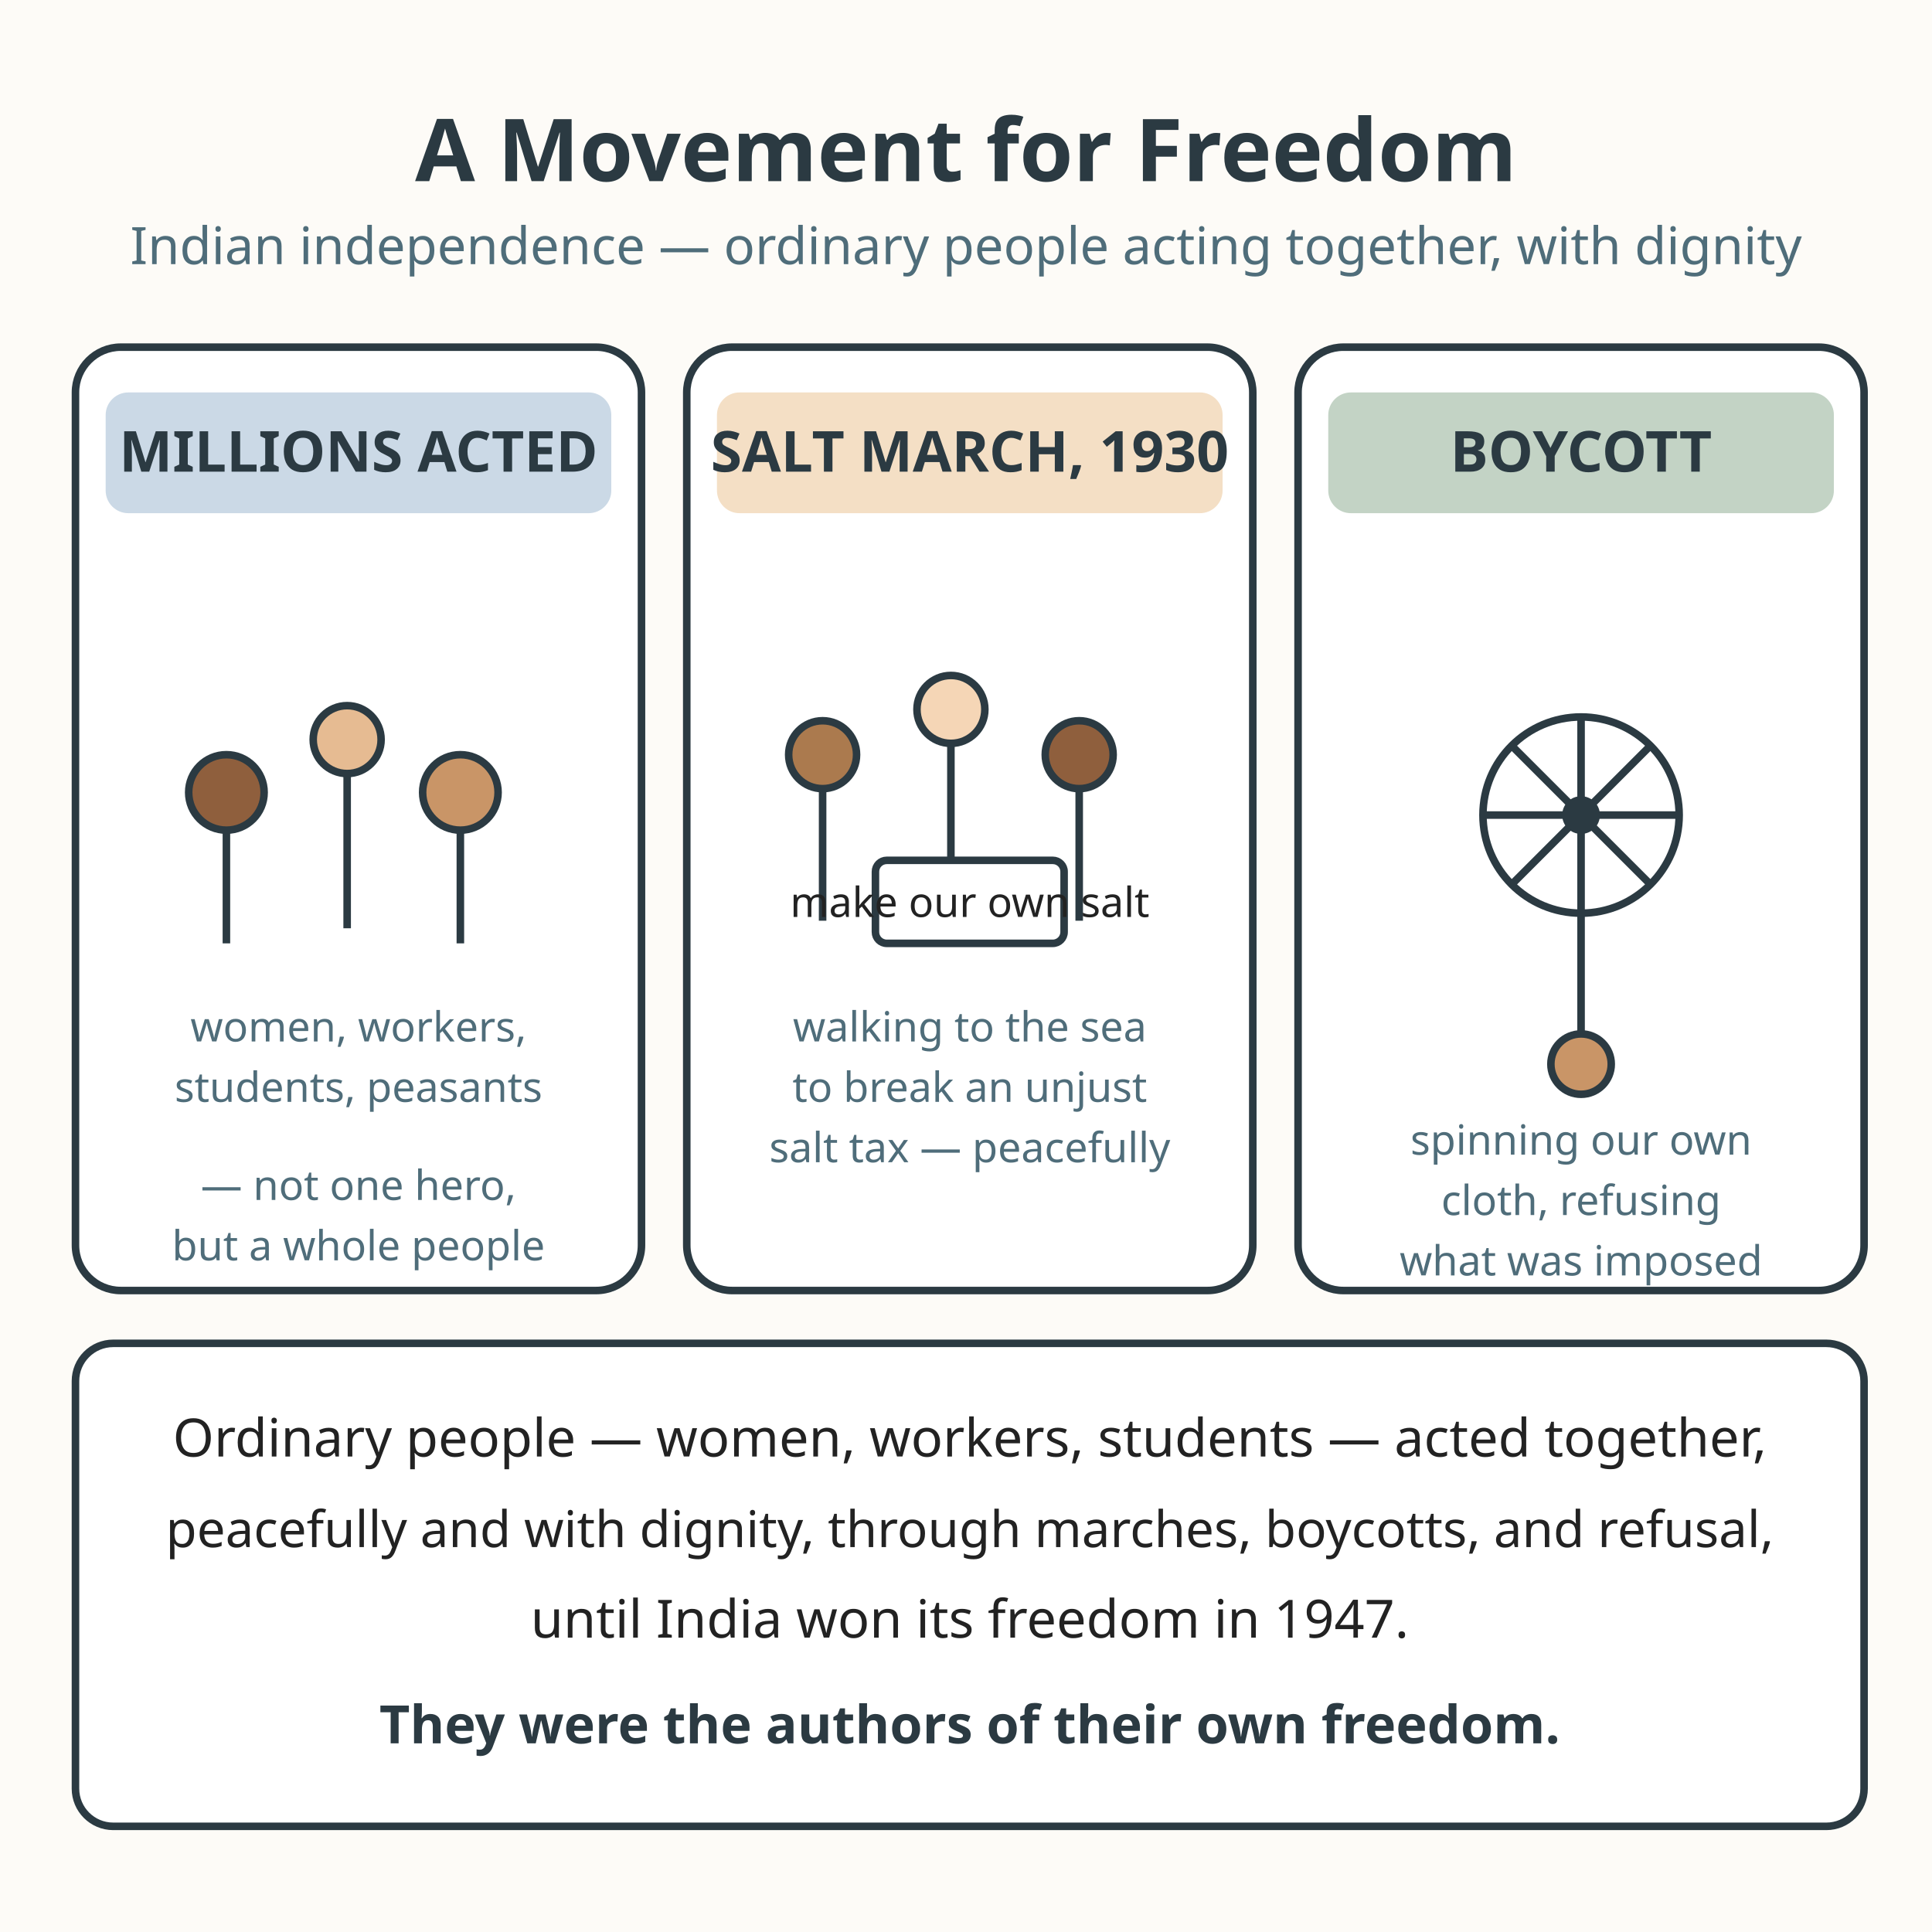
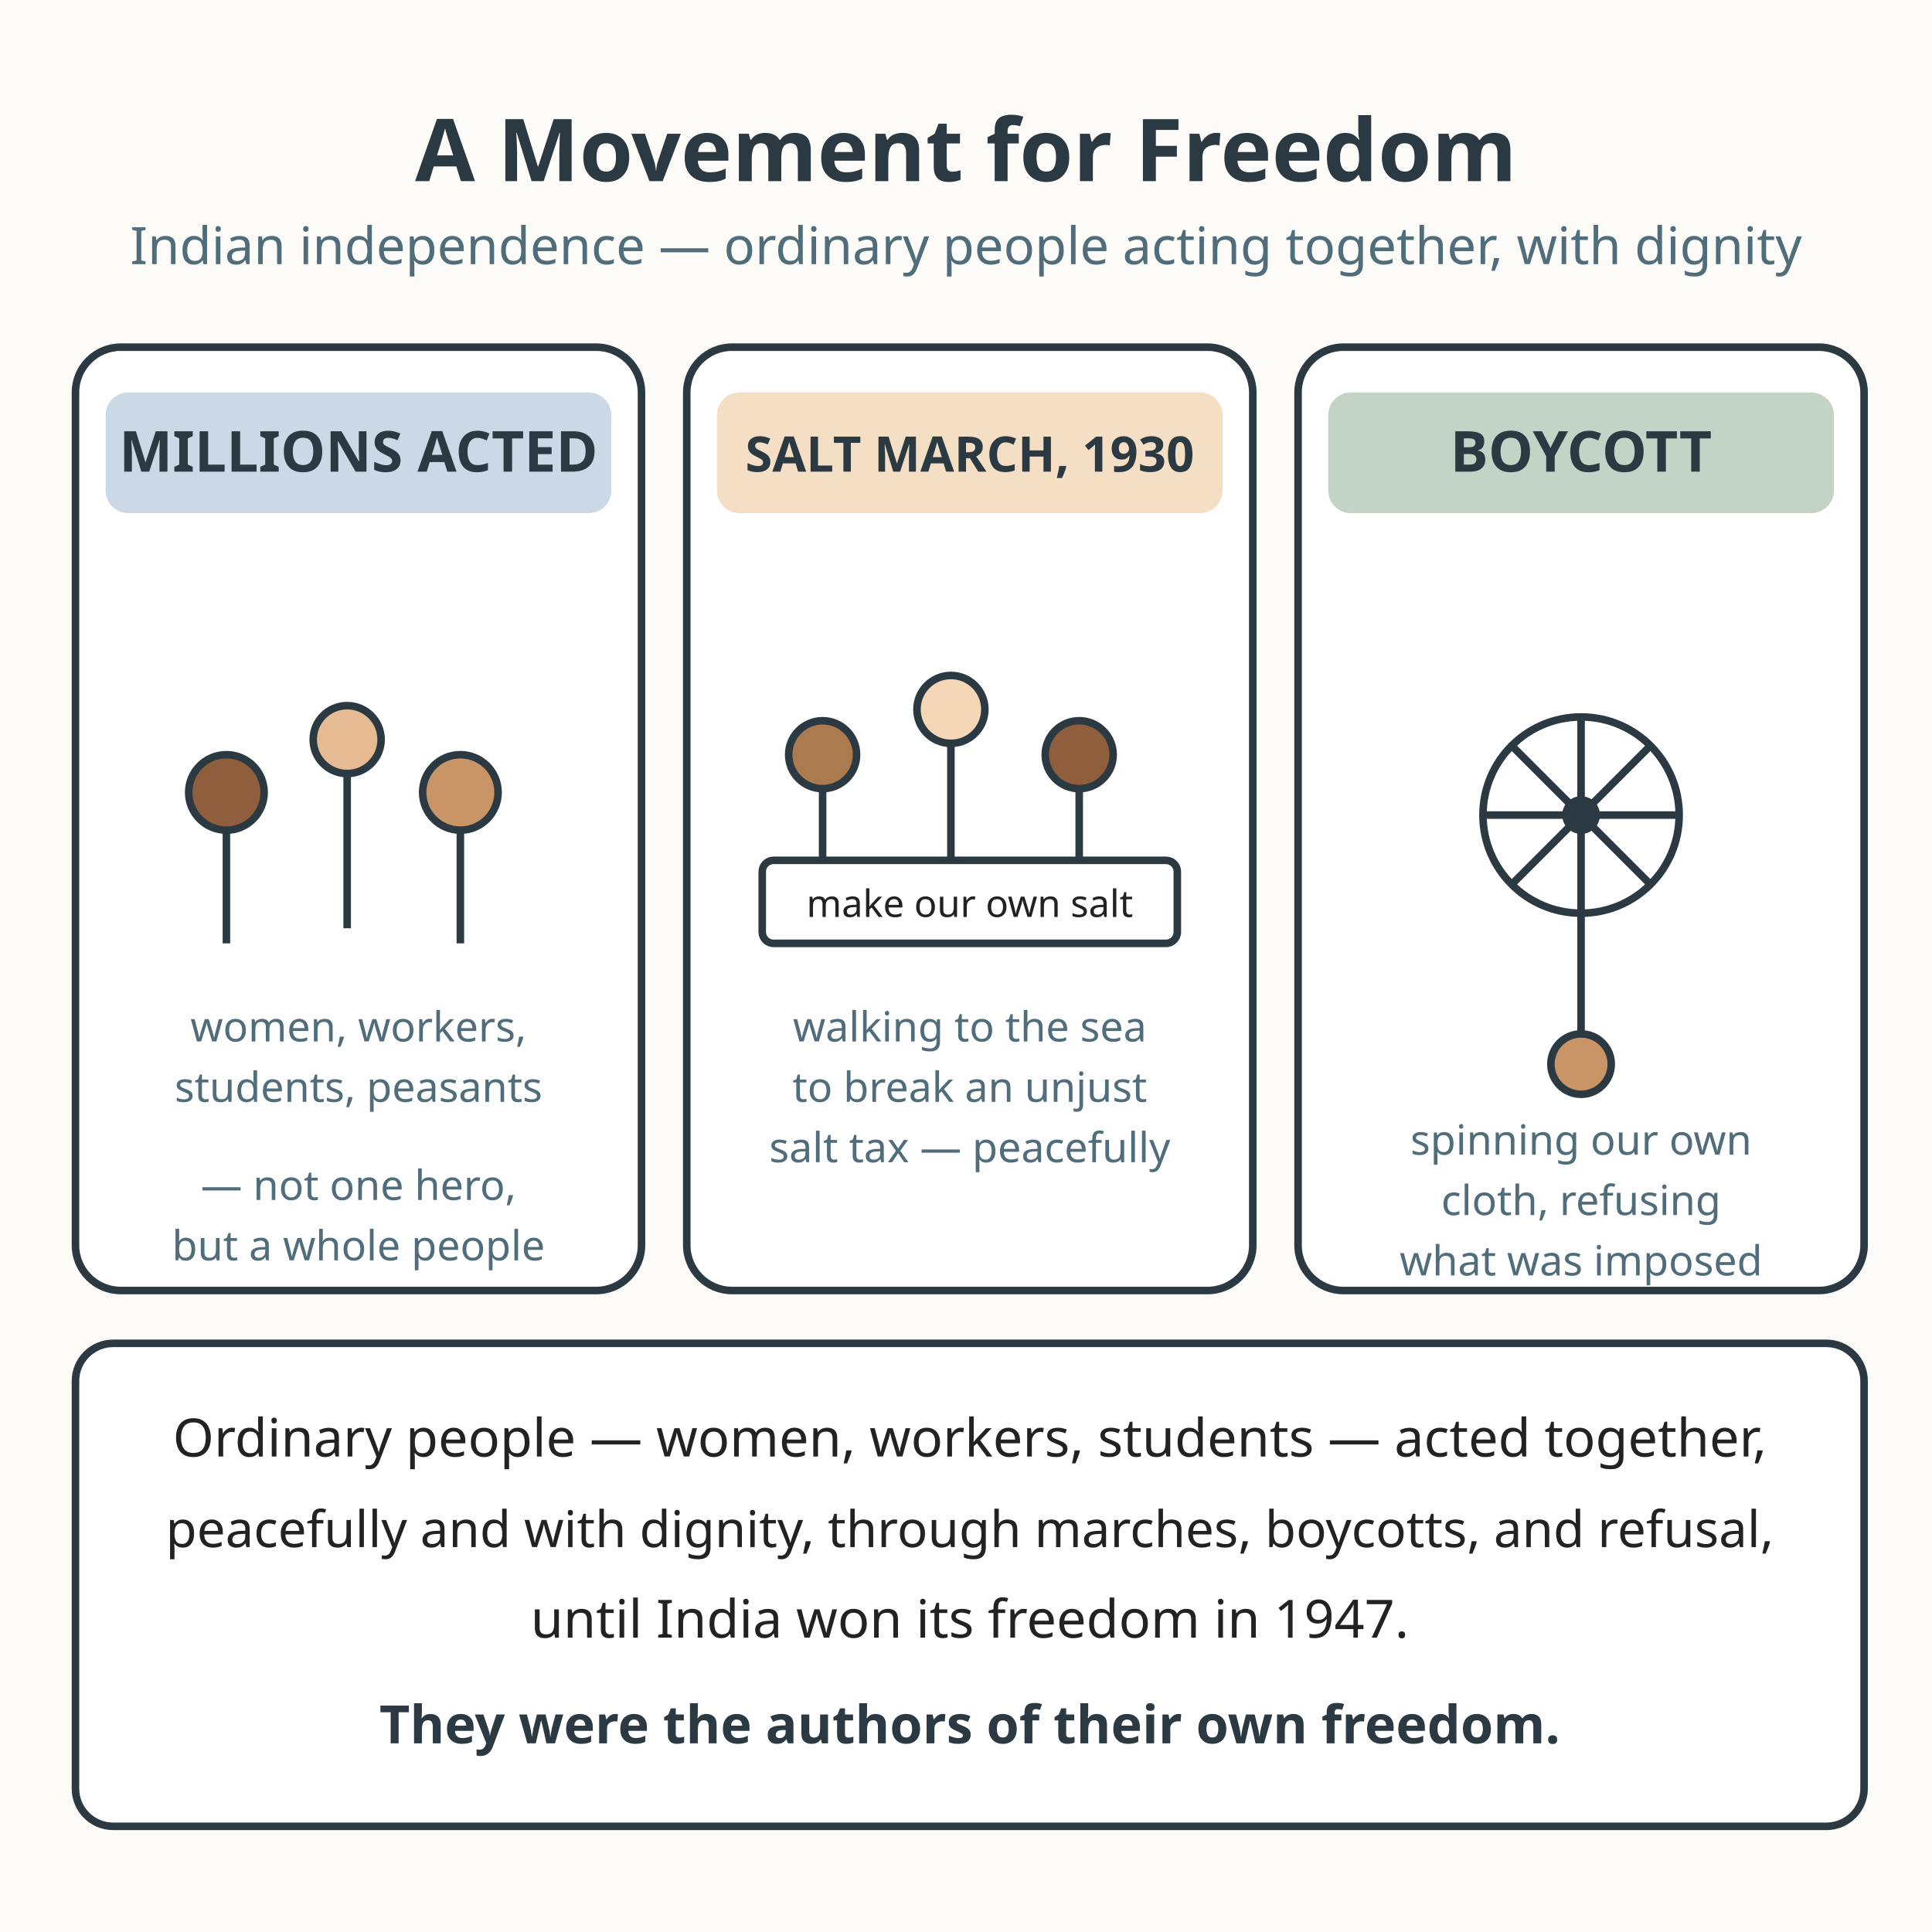
<svg xmlns="http://www.w3.org/2000/svg" viewBox="0 0 512 512" role="img" aria-labelledby="title-L-06-009-11-rights-movement desc-L-06-009-11-rights-movement">
  <rect width="512" height="512" fill="#fdfbf7" />
  <text x="256" y="48" text-anchor="middle" font-family="sans-serif" font-size="23" font-weight="bold" fill="#2b3a42">A Movement for Freedom</text>
  <text x="256" y="70" text-anchor="middle" font-family="sans-serif" font-size="13.7" fill="#4f6d7a">Indian independence — ordinary people acting together, with dignity</text>
  <g>
    <rect x="20" y="92" width="150" height="250" rx="12" fill="#ffffff" stroke="#2b3a42" stroke-width="2" />
    <rect x="28" y="104" width="134" height="32" rx="6" fill="#6b93b6" opacity="0.35" />
    <text x="95" y="125" text-anchor="middle" font-family="sans-serif" font-size="15" font-weight="bold" fill="#2b3a42">MILLIONS ACTED</text>
    <circle cx="60" cy="210" r="10" fill="#8f5f3d" stroke="#2b3a42" stroke-width="2" />
    <circle cx="92" cy="196" r="9" fill="#e6bb92" stroke="#2b3a42" stroke-width="2" />
    <circle cx="122" cy="210" r="10" fill="#c99567" stroke="#2b3a42" stroke-width="2" />
    <path d="M60 220 L60 250" stroke="#2b3a42" stroke-width="2" />
    <path d="M92 205 L92 246" stroke="#2b3a42" stroke-width="2" />
    <path d="M122 220 L122 250" stroke="#2b3a42" stroke-width="2" />
    <text x="95" y="276" text-anchor="middle" font-family="sans-serif" font-size="11" fill="#4f6d7a">women, workers,</text>
    <text x="95" y="292" text-anchor="middle" font-family="sans-serif" font-size="11" fill="#4f6d7a">students, peasants</text>
    <text x="95" y="318" text-anchor="middle" font-family="sans-serif" font-size="11" fill="#4f6d7a">— not one hero,</text>
    <text x="95" y="334" text-anchor="middle" font-family="sans-serif" font-size="11" fill="#4f6d7a">but a whole people</text>
  </g>
  <g>
    <rect x="182" y="92" width="150" height="250" rx="12" fill="#ffffff" stroke="#2b3a42" stroke-width="2" />
    <rect x="190" y="104" width="134" height="32" rx="6" fill="#e0a458" opacity="0.35" />
-     <text x="257" y="125" text-anchor="middle" font-family="sans-serif" font-size="15" font-weight="bold" fill="#2b3a42">SALT MARCH, 1930</text>
+     <text x="257" y="125" text-anchor="middle" font-family="sans-serif" font-size="13" font-weight="bold" fill="#2b3a42">SALT MARCH, 1930</text>
    <circle cx="218" cy="200" r="9" fill="#ab7a4e" stroke="#2b3a42" stroke-width="2" />
    <circle cx="252" cy="188" r="9" fill="#f5d6b6" stroke="#2b3a42" stroke-width="2" />
    <circle cx="286" cy="200" r="9" fill="#8f5f3d" stroke="#2b3a42" stroke-width="2" />
    <path d="M218 209 L218 244" stroke="#2b3a42" stroke-width="2" />
    <path d="M252 197 L252 244" stroke="#2b3a42" stroke-width="2" />
    <path d="M286 209 L286 244" stroke="#2b3a42" stroke-width="2" />
-     <rect x="232" y="228" width="50" height="22" rx="3" fill="#ffffff" stroke="#2b3a42" stroke-width="2" />
-     <text x="257" y="243" text-anchor="middle" font-family="sans-serif" font-size="11" fill="#222222">make our own salt</text>
+     <rect x="202" y="228" width="110" height="22" rx="3" fill="#ffffff" stroke="#2b3a42" stroke-width="2" />
+     <text x="257" y="243" text-anchor="middle" font-family="sans-serif" font-size="10" fill="#222222">make our own salt</text>
    <text x="257" y="276" text-anchor="middle" font-family="sans-serif" font-size="11" fill="#4f6d7a">walking to the sea</text>
    <text x="257" y="292" text-anchor="middle" font-family="sans-serif" font-size="11" fill="#4f6d7a">to break an unjust</text>
    <text x="257" y="308" text-anchor="middle" font-family="sans-serif" font-size="11" fill="#4f6d7a">salt tax — peacefully</text>
  </g>
  <g>
    <rect x="344" y="92" width="150" height="250" rx="12" fill="#ffffff" stroke="#2b3a42" stroke-width="2" />
    <rect x="352" y="104" width="134" height="32" rx="6" fill="#7a9e7e" opacity="0.45" />
    <text x="419" y="125" text-anchor="middle" font-family="sans-serif" font-size="15" font-weight="bold" fill="#2b3a42">BOYCOTT</text>
    <circle cx="419" cy="216" r="26" fill="none" stroke="#2b3a42" stroke-width="2" />
    <line x1="419" y1="190" x2="419" y2="242" stroke="#2b3a42" stroke-width="2" />
    <line x1="393" y1="216" x2="445" y2="216" stroke="#2b3a42" stroke-width="2" />
    <line x1="401" y1="198" x2="437" y2="234" stroke="#2b3a42" stroke-width="2" />
    <line x1="437" y1="198" x2="401" y2="234" stroke="#2b3a42" stroke-width="2" />
    <circle cx="419" cy="216" r="5" fill="#2b3a42" />
    <line x1="419" y1="242" x2="419" y2="274" stroke="#2b3a42" stroke-width="2" />
    <circle cx="419" cy="282" r="8" fill="#c99567" stroke="#2b3a42" stroke-width="2" />
    <text x="419" y="306" text-anchor="middle" font-family="sans-serif" font-size="11" fill="#4f6d7a">spinning our own</text>
    <text x="419" y="322" text-anchor="middle" font-family="sans-serif" font-size="11" fill="#4f6d7a">cloth, refusing</text>
    <text x="419" y="338" text-anchor="middle" font-family="sans-serif" font-size="11" fill="#4f6d7a">what was imposed</text>
  </g>
  <rect x="20" y="356" width="474" height="128" rx="10" fill="#ffffff" stroke="#2b3a42" stroke-width="2" />
  <text x="257" y="386" text-anchor="middle" font-family="sans-serif" font-size="14" fill="#222222">Ordinary people — women, workers, students — acted together,</text>
  <text x="257" y="410" text-anchor="middle" font-family="sans-serif" font-size="13.4" fill="#222222">peacefully and with dignity, through marches, boycotts, and refusal,</text>
  <text x="257" y="434" text-anchor="middle" font-family="sans-serif" font-size="14" fill="#222222">until India won its freedom in 1947.</text>
  <text x="257" y="462" text-anchor="middle" font-family="sans-serif" font-size="14" font-weight="bold" fill="#2b3a42">They were the authors of their own freedom.</text>
</svg>
